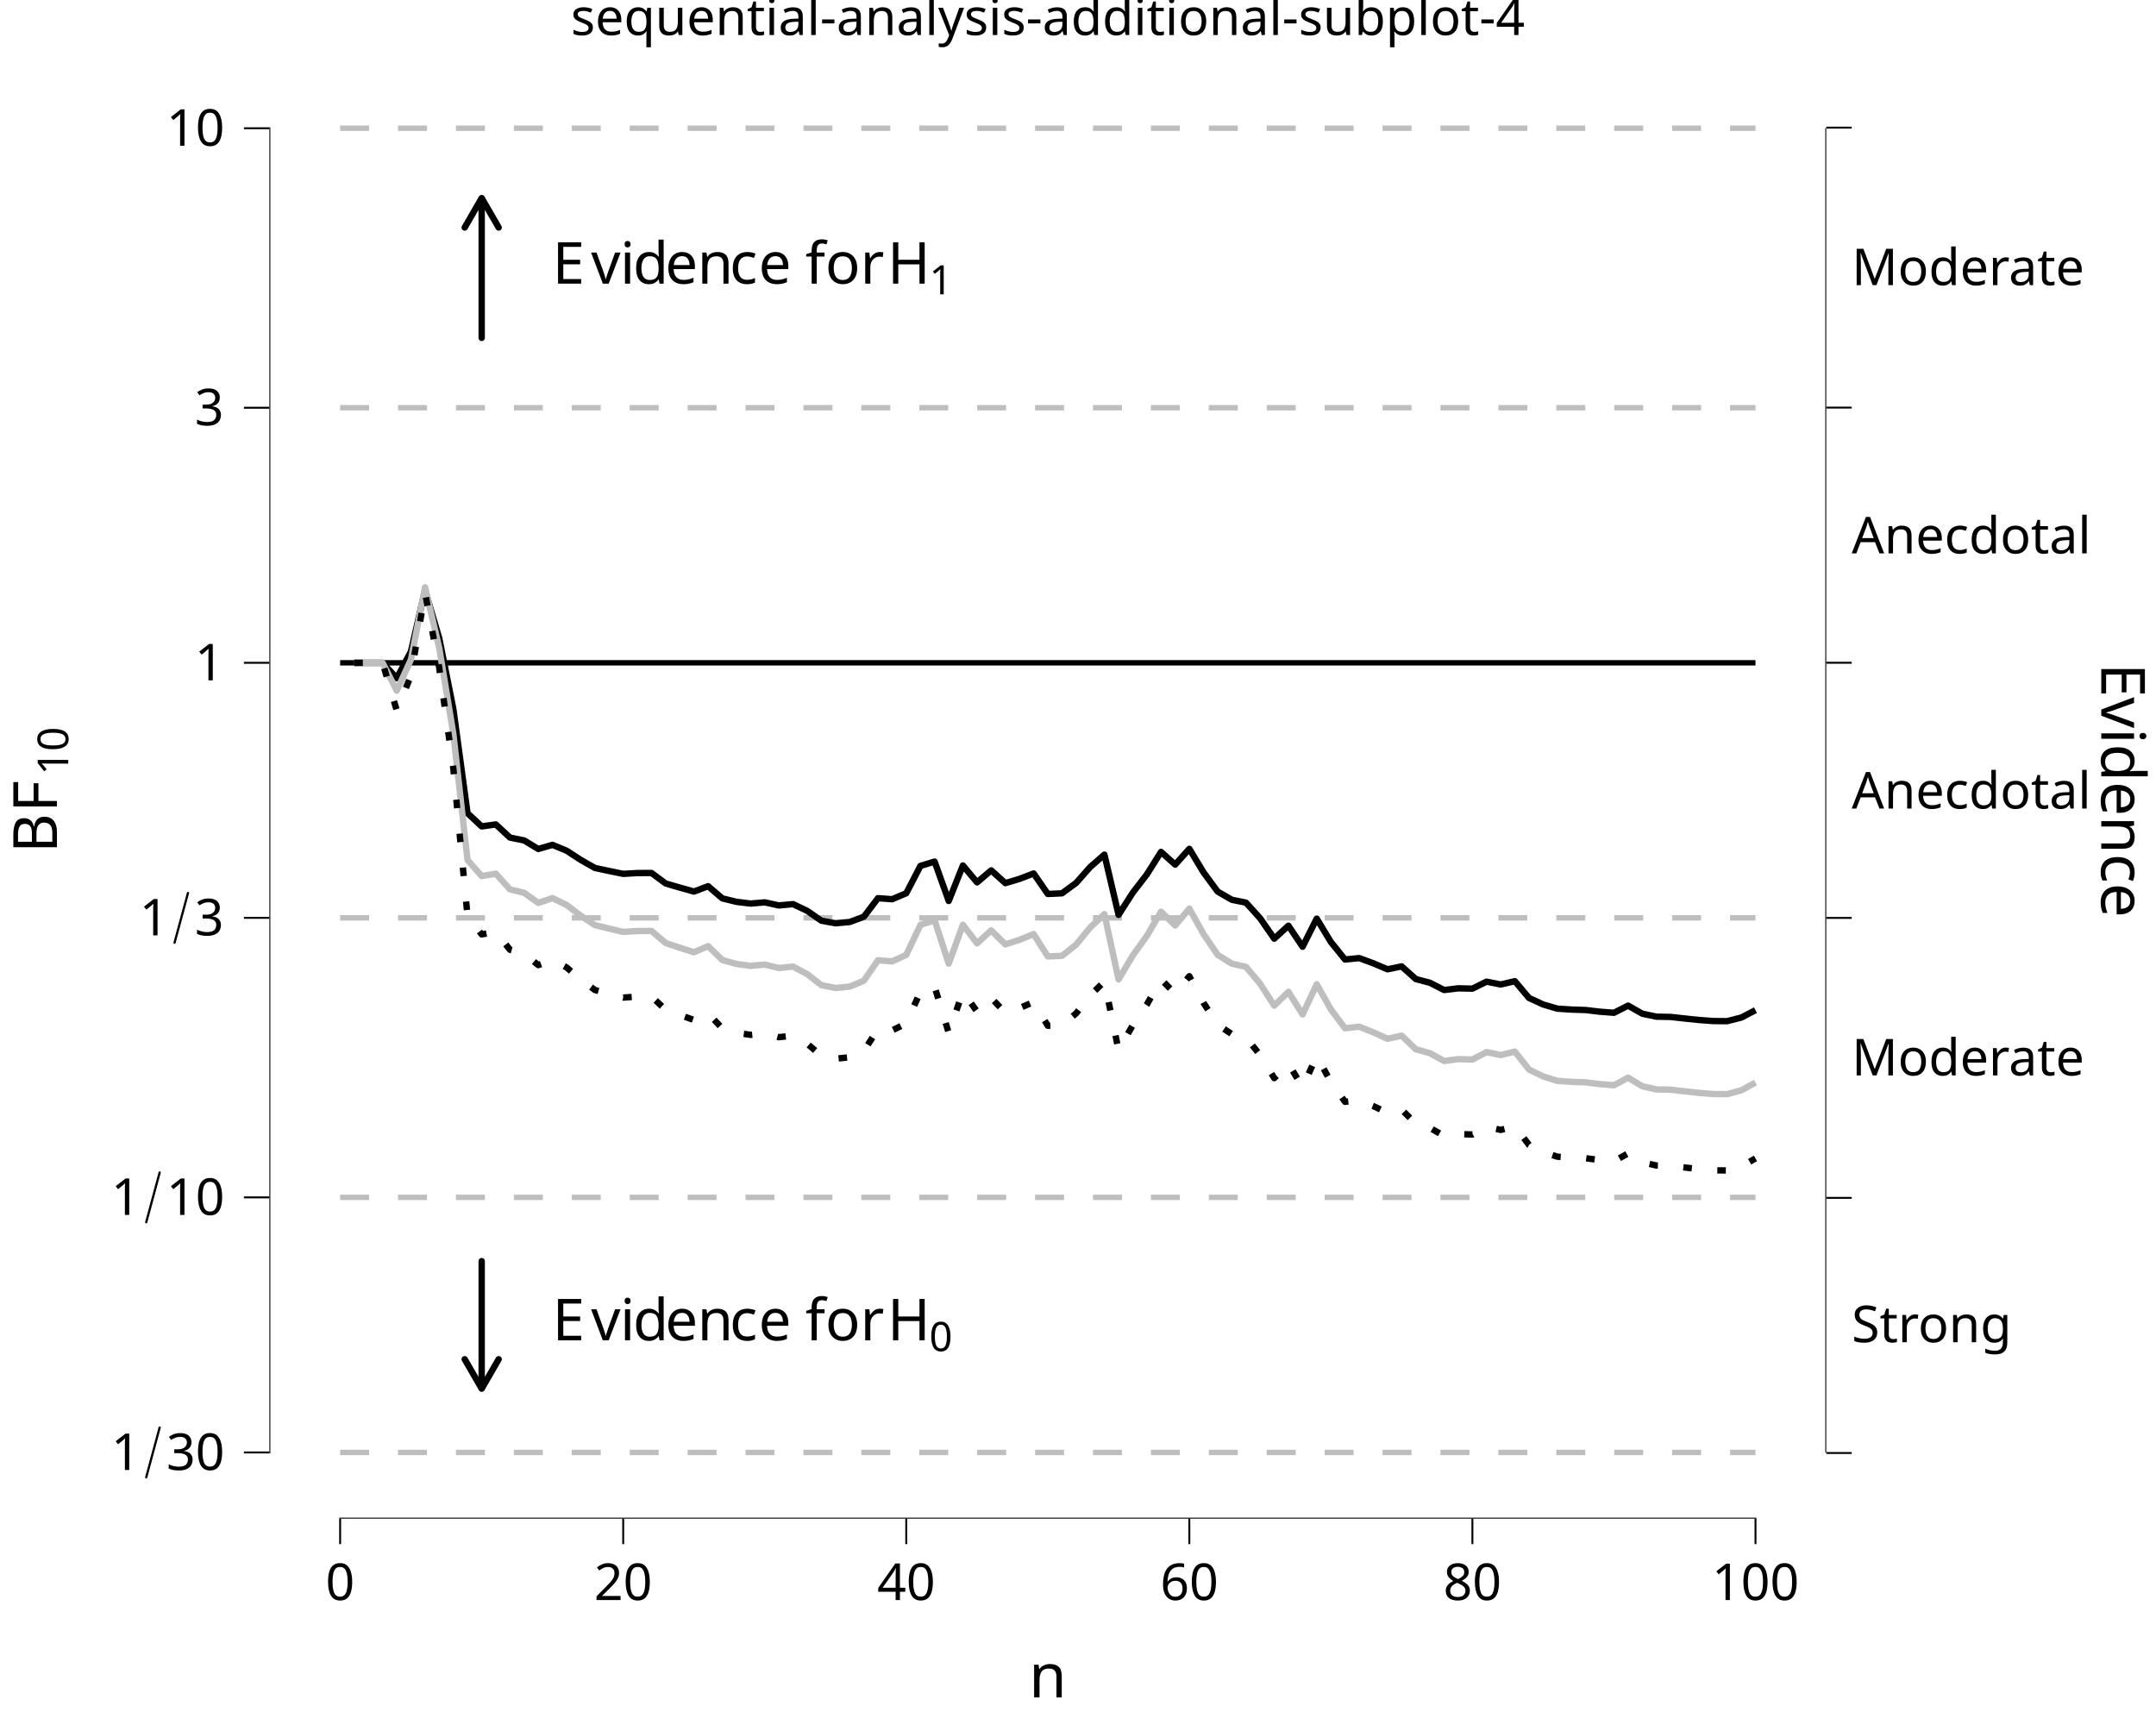
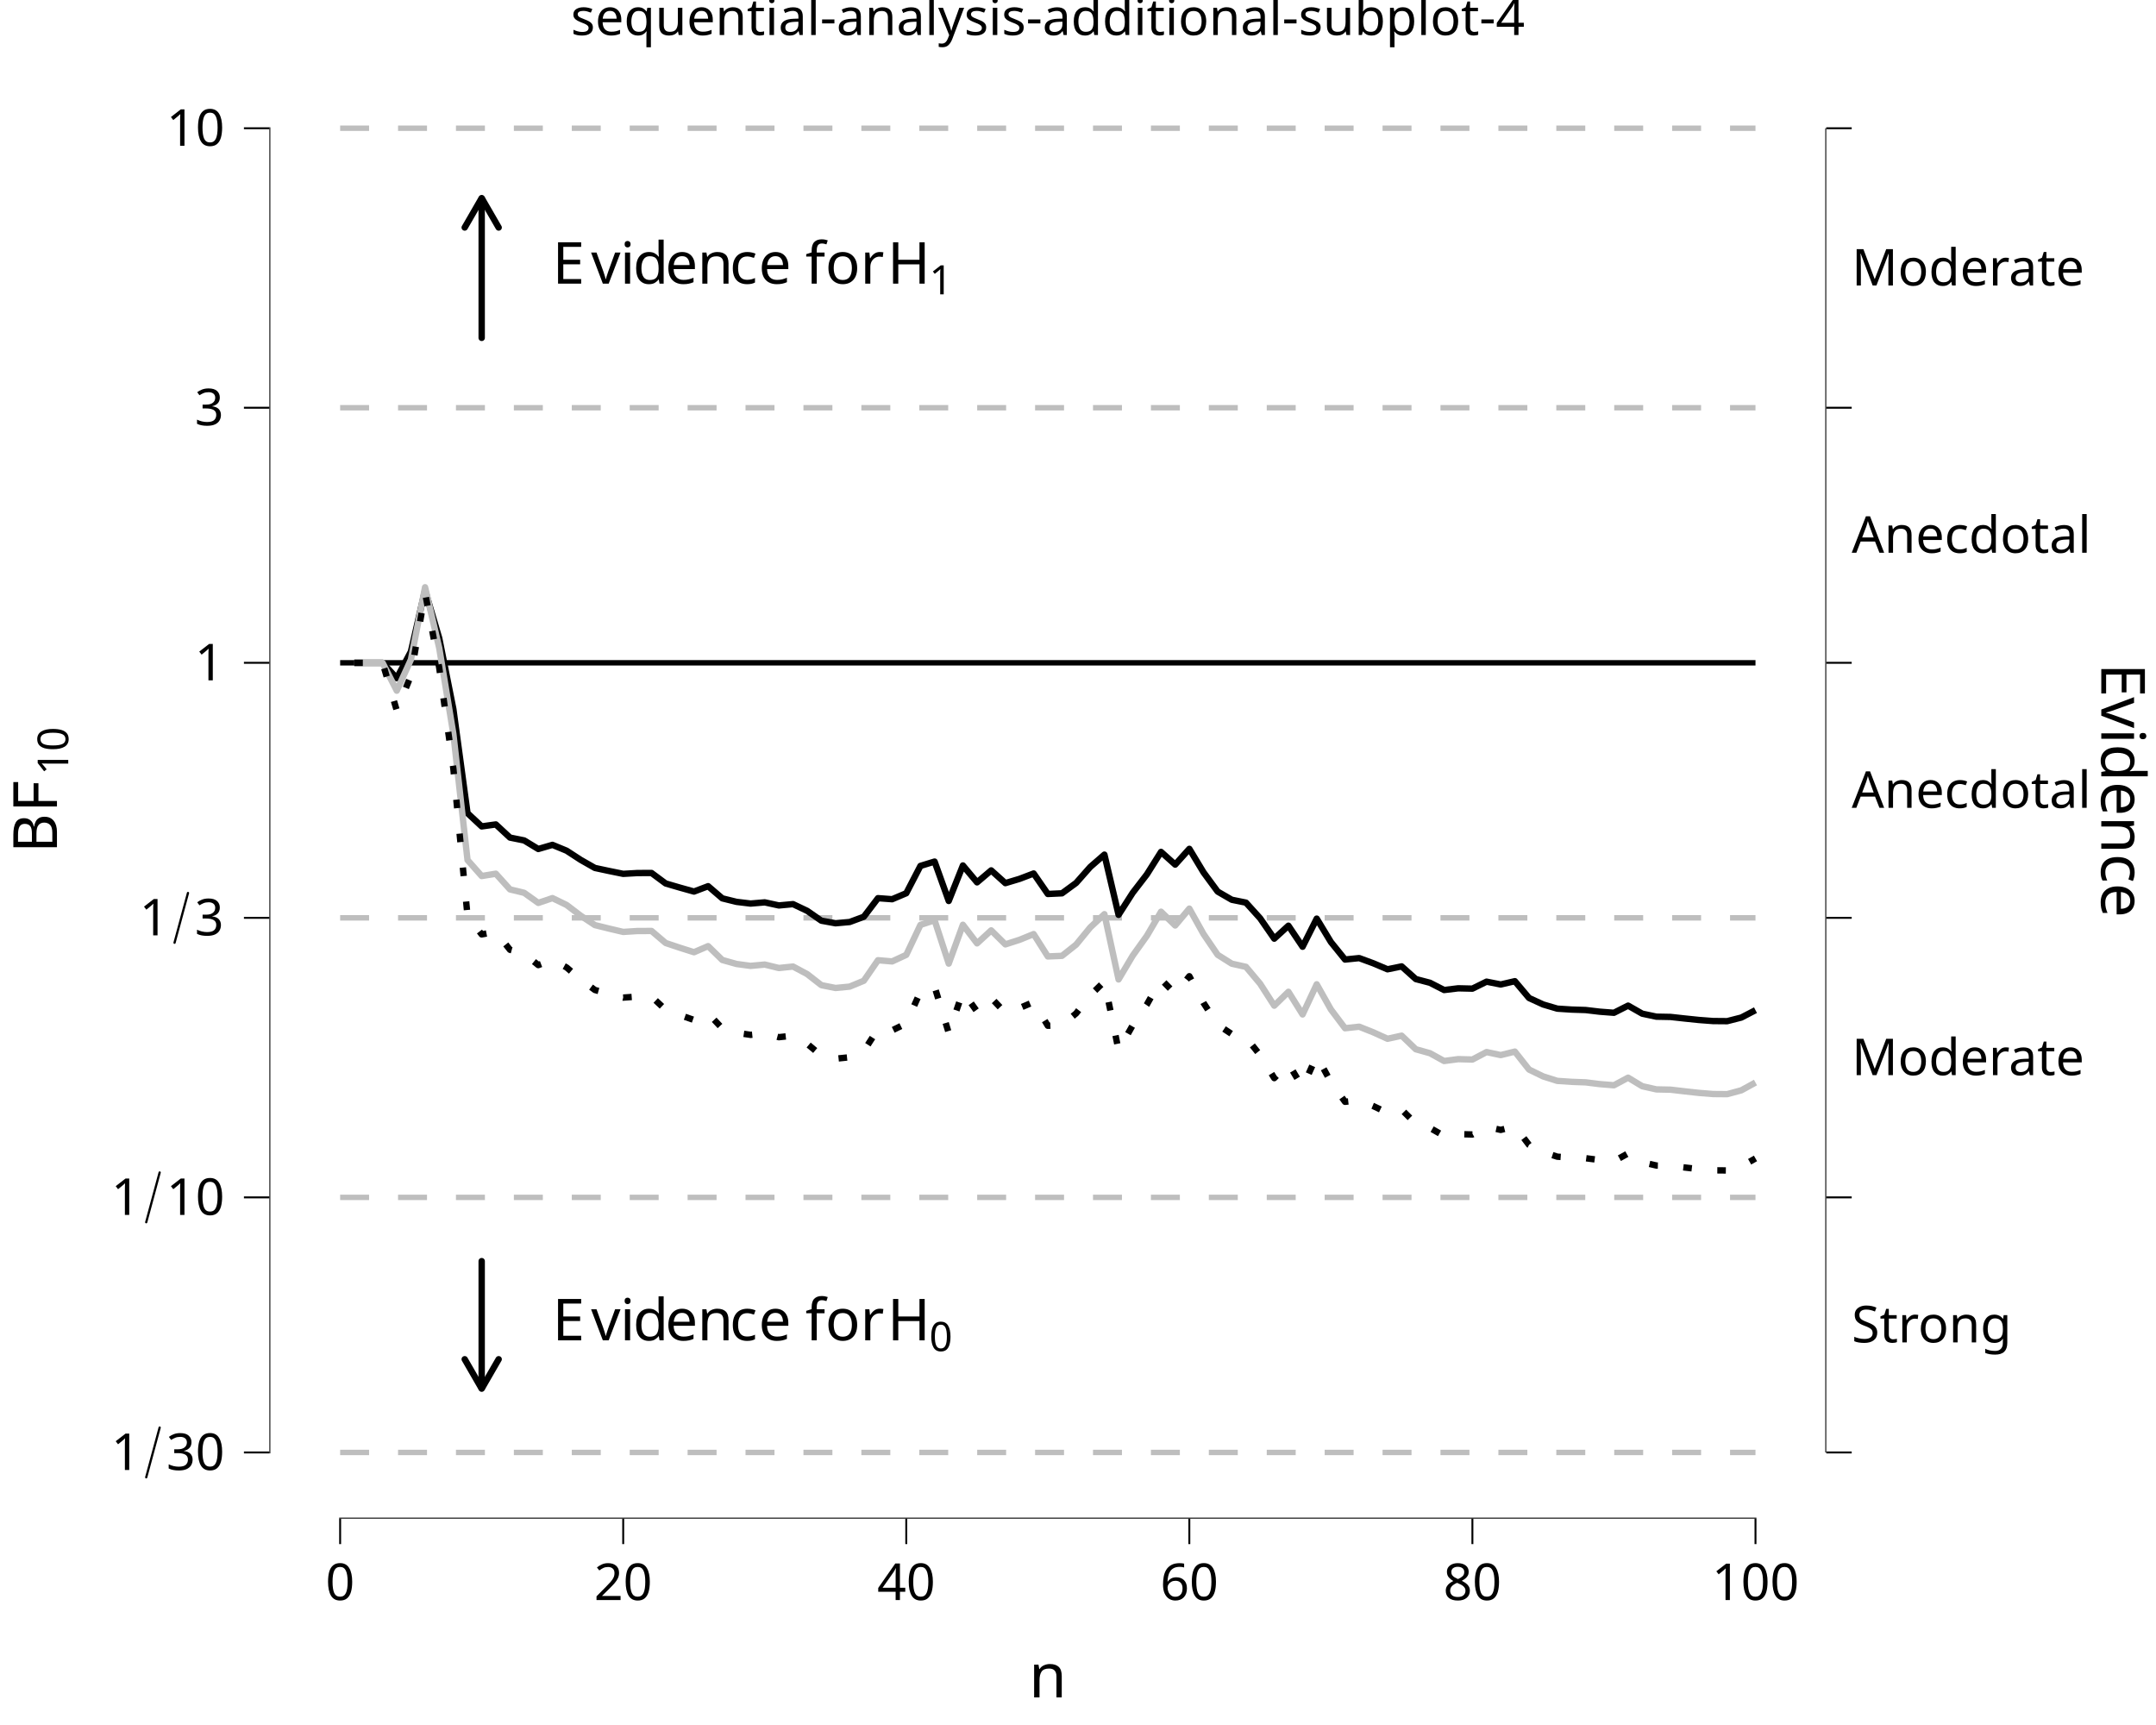
<svg xmlns="http://www.w3.org/2000/svg" class="svglite" data-engine-version="2.0" width="720.00pt" height="576.00pt" viewBox="0 0 720.00 576.00">
  <defs>
    <style type="text/css">
    .svglite line, .svglite polyline, .svglite polygon, .svglite path, .svglite rect, .svglite circle {
      fill: none;
      stroke: #000000;
      stroke-linecap: round;
      stroke-linejoin: round;
      stroke-miterlimit: 10.00;
    }
  </style>
  </defs>
  <rect width="100%" height="100%" style="stroke: none; fill: #FFFFFF;" />
  <defs>
    <clipPath id="cpMC4wMHw3MjAuMDB8MC4wMHw1NzYuMDA=">
      <rect x="0.00" y="0.00" width="720.00" height="576.00" />
    </clipPath>
  </defs>
  <g clip-path="url(#cpMC4wMHw3MjAuMDB8MC4wMHw1NzYuMDA=)">
    <rect x="-0" y="0.00" width="720.00" height="576.00" style="stroke-width: 10.67; stroke: none;" />
  </g>
  <defs>
    <clipPath id="cpODkuOTZ8NjA5Ljg4fDIwLjcxfDUwNy4wOQ==">
      <rect x="89.96" y="20.71" width="519.92" height="486.39" />
    </clipPath>
  </defs>
  <g clip-path="url(#cpODkuOTZ8NjA5Ljg4fDIwLjcxfDUwNy4wOQ==)">
    <rect x="89.96" y="20.71" width="519.92" height="486.39" style="stroke-width: 10.67; stroke: none;" />
    <line x1="113.59" y1="484.99" x2="586.25" y2="484.99" style="stroke-width: 1.81; stroke: #BEBEBE; stroke-dasharray: 9.67,9.67; stroke-linecap: butt;" />
    <line x1="113.59" y1="399.82" x2="586.25" y2="399.82" style="stroke-width: 1.81; stroke: #BEBEBE; stroke-dasharray: 9.67,9.67; stroke-linecap: butt;" />
    <line x1="113.59" y1="306.48" x2="586.25" y2="306.48" style="stroke-width: 1.81; stroke: #BEBEBE; stroke-dasharray: 9.67,9.67; stroke-linecap: butt;" />
    <line x1="113.59" y1="221.32" x2="586.25" y2="221.32" style="stroke-width: 1.81; stroke-linecap: butt;" />
    <line x1="113.59" y1="136.15" x2="586.25" y2="136.15" style="stroke-width: 1.81; stroke: #BEBEBE; stroke-dasharray: 9.67,9.67; stroke-linecap: butt;" />
    <line x1="113.59" y1="42.82" x2="586.25" y2="42.82" style="stroke-width: 1.81; stroke: #BEBEBE; stroke-dasharray: 9.67,9.67; stroke-linecap: butt;" />
    <polyline points="118.32,221.32 123.05,221.32 127.77,221.32 132.50,226.46 137.23,217.56 141.95,197.09 146.68,213.11 151.40,236.78 156.13,271.53 160.86,275.95 165.58,275.29 170.31,279.68 175.04,280.63 179.76,283.49 184.49,282.11 189.22,284.06 193.94,287.13 198.67,289.82 203.40,290.83 208.12,291.79 212.85,291.52 217.58,291.50 222.30,295.00 227.03,296.38 231.76,297.70 236.48,295.91 241.21,299.97 245.94,301.14 250.66,301.71 255.39,301.31 260.11,302.34 264.84,301.90 269.57,304.15 274.29,307.43 279.02,308.29 283.75,307.87 288.47,306.12 293.20,299.91 297.93,300.26 302.65,298.26 307.38,289.14 312.11,287.69 316.83,300.85 321.56,288.99 326.29,294.63 331.01,290.63 335.74,294.89 340.47,293.47 345.19,291.67 349.92,298.51 354.65,298.29 359.37,294.83 364.10,289.48 368.82,285.37 373.55,305.48 378.28,298.10 383.00,291.97 387.73,284.46 392.46,288.70 397.18,283.44 401.91,291.28 406.64,297.71 411.36,300.44 416.09,301.40 420.82,306.62 425.54,313.43 430.27,309.10 435.00,316.13 439.72,306.74 444.45,314.55 449.18,320.40 453.90,319.92 458.63,321.66 463.36,323.66 468.08,322.69 472.81,326.92 477.54,328.16 482.26,330.58 486.99,330.01 491.71,330.12 496.44,327.79 501.17,328.73 505.89,327.63 510.62,333.24 515.35,335.41 520.07,336.80 524.80,337.11 529.53,337.26 534.25,337.82 538.98,338.18 543.71,335.79 548.43,338.48 553.16,339.48 557.89,339.57 562.61,340.09 567.34,340.58 572.07,340.94 576.79,340.98 581.52,339.77 586.25,337.31 " style="stroke-width: 2.13; stroke-linecap: butt;" />
    <polyline points="118.32,221.32 123.05,221.32 127.77,221.32 132.50,230.63 137.23,220.25 141.95,196.09 146.68,216.38 151.40,245.07 156.13,287.18 160.86,292.52 165.58,291.74 170.31,296.98 175.04,298.12 179.76,301.49 184.49,299.89 189.22,302.18 193.94,305.77 198.67,308.90 203.40,310.07 208.12,311.18 212.85,310.88 217.58,310.86 222.30,314.88 227.03,316.46 231.76,317.96 236.48,315.93 241.21,320.55 245.94,321.88 250.66,322.52 255.39,322.08 260.11,323.23 264.84,322.74 269.57,325.27 274.29,328.95 279.02,329.90 283.75,329.44 288.47,327.49 293.20,320.63 297.93,321.03 302.65,318.84 307.38,308.84 312.11,307.28 316.83,321.76 321.56,308.79 326.29,315.00 331.01,310.66 335.74,315.34 340.47,313.82 345.19,311.90 349.92,319.37 354.65,319.17 359.37,315.43 364.10,309.66 368.82,305.25 373.55,327.05 378.28,319.09 383.00,312.49 387.73,304.43 392.46,309.03 397.18,303.40 401.91,311.87 406.64,318.82 411.36,321.79 416.09,322.84 420.82,328.47 425.54,335.81 430.27,331.17 435.00,338.74 439.72,328.67 444.45,337.06 449.18,343.34 453.90,342.83 458.63,344.71 463.36,346.86 468.08,345.82 472.81,350.36 477.54,351.68 482.26,354.28 486.99,353.66 491.71,353.79 496.44,351.30 501.17,352.31 505.89,351.14 510.62,357.13 515.35,359.43 520.07,360.92 524.80,361.24 529.53,361.41 534.25,362.00 538.98,362.38 543.71,359.85 548.43,362.70 553.16,363.76 557.89,363.86 562.61,364.41 567.34,364.93 572.07,365.31 576.79,365.35 581.52,364.07 586.25,361.47 " style="stroke-width: 2.13; stroke: #BEBEBE; stroke-linecap: butt;" />
    <polyline points="118.32,221.32 123.05,221.32 127.77,221.32 132.50,237.23 137.23,225.60 141.95,197.88 146.68,222.94 151.40,256.66 156.13,305.83 160.86,312.01 165.58,311.13 170.31,317.14 175.04,318.44 179.76,322.26 184.49,320.47 189.22,323.05 193.94,327.07 198.67,330.57 203.40,331.87 208.12,333.11 212.85,332.77 217.58,332.76 222.30,337.19 227.03,338.94 231.76,340.58 236.48,338.36 241.21,343.41 245.94,344.85 250.66,345.55 255.39,345.07 260.11,346.33 264.84,345.81 269.57,348.54 274.29,352.50 279.02,353.52 283.75,353.03 288.47,350.95 293.20,343.61 297.93,344.06 302.65,341.74 307.38,331.11 312.11,329.47 316.83,344.90 321.56,331.14 326.29,337.77 331.01,333.20 335.74,338.19 340.47,336.60 345.19,334.59 349.92,342.51 354.65,342.31 359.37,338.39 364.10,332.34 368.82,327.73 373.55,350.69 378.28,342.33 383.00,335.42 387.73,326.98 392.46,331.85 397.18,325.97 401.91,334.86 406.64,342.17 411.36,345.29 416.09,346.40 420.82,352.31 425.54,360.00 430.27,355.16 435.00,363.08 439.72,352.58 444.45,361.34 449.18,367.91 453.90,367.38 458.63,369.34 463.36,371.59 468.08,370.51 472.81,375.24 477.54,376.62 482.26,379.32 486.99,378.69 491.71,378.82 496.44,376.23 501.17,377.29 505.89,376.08 510.62,382.29 515.35,384.69 520.07,386.23 524.80,386.57 529.53,386.74 534.25,387.35 538.98,387.75 543.71,385.13 548.43,388.08 553.16,389.18 557.89,389.28 562.61,389.84 567.34,390.39 572.07,390.78 576.79,390.83 581.52,389.50 586.25,386.81 " style="stroke-width: 2.13; stroke-dasharray: 2.85,8.54; stroke-linecap: butt;" />
    <line x1="160.86" y1="421.11" x2="160.86" y2="463.69" style="stroke-width: 2.13; stroke-linejoin: bevel;" />
    <polyline points="155.19,453.87 160.86,463.69 166.53,453.87 " style="stroke-width: 2.13; stroke-linejoin: bevel;" />
    <line x1="160.86" y1="112.82" x2="160.86" y2="66.15" style="stroke-width: 2.13; stroke-linejoin: bevel;" />
    <polyline points="166.53,75.97 160.86,66.15 155.19,75.97 " style="stroke-width: 2.13; stroke-linejoin: bevel;" />
    <text x="184.49" y="447.56" style="font-size: 19.35px; font-family: sans;" textLength="12.91px" lengthAdjust="spacingAndGlyphs">E</text>
    <text x="197.40" y="447.56" style="font-size: 19.35px; font-family: sans;" textLength="9.68px" lengthAdjust="spacingAndGlyphs">v</text>
    <text x="207.08" y="447.56" style="font-size: 19.35px; font-family: sans;" textLength="4.30px" lengthAdjust="spacingAndGlyphs">i</text>
    <text x="211.38" y="447.56" style="font-size: 19.35px; font-family: sans;" textLength="10.76px" lengthAdjust="spacingAndGlyphs">d</text>
    <text x="222.14" y="447.56" style="font-size: 19.35px; font-family: sans;" textLength="10.76px" lengthAdjust="spacingAndGlyphs">e</text>
    <text x="232.90" y="447.56" style="font-size: 19.35px; font-family: sans;" textLength="10.76px" lengthAdjust="spacingAndGlyphs">n</text>
    <text x="243.66" y="447.56" style="font-size: 19.35px; font-family: sans;" textLength="9.68px" lengthAdjust="spacingAndGlyphs">c</text>
    <text x="253.34" y="447.56" style="font-size: 19.35px; font-family: sans;" textLength="10.76px" lengthAdjust="spacingAndGlyphs">e</text>
    <text x="264.10" y="447.56" style="font-size: 19.35px; font-family: sans;" textLength="4.84px" lengthAdjust="spacingAndGlyphs"> </text>
    <text x="268.94" y="447.56" style="font-size: 19.35px; font-family: sans;" textLength="22.58px" lengthAdjust="spacingAndGlyphs">for</text>
    <text x="291.52" y="447.56" style="font-size: 19.35px; font-family: sans;" textLength="4.84px" lengthAdjust="spacingAndGlyphs"> </text>
    <text x="296.36" y="447.56" style="font-size: 19.35px; font-family: sans;" textLength="13.98px" lengthAdjust="spacingAndGlyphs">H</text>
    <text x="310.34" y="451.14" style="font-size: 13.54px; font-family: sans;" textLength="7.53px" lengthAdjust="spacingAndGlyphs">0</text>
    <text x="184.49" y="94.71" style="font-size: 19.35px; font-family: sans;" textLength="12.91px" lengthAdjust="spacingAndGlyphs">E</text>
    <text x="197.40" y="94.71" style="font-size: 19.35px; font-family: sans;" textLength="9.68px" lengthAdjust="spacingAndGlyphs">v</text>
    <text x="207.08" y="94.71" style="font-size: 19.35px; font-family: sans;" textLength="4.30px" lengthAdjust="spacingAndGlyphs">i</text>
    <text x="211.38" y="94.71" style="font-size: 19.35px; font-family: sans;" textLength="10.76px" lengthAdjust="spacingAndGlyphs">d</text>
    <text x="222.14" y="94.71" style="font-size: 19.35px; font-family: sans;" textLength="10.76px" lengthAdjust="spacingAndGlyphs">e</text>
    <text x="232.90" y="94.71" style="font-size: 19.35px; font-family: sans;" textLength="10.76px" lengthAdjust="spacingAndGlyphs">n</text>
    <text x="243.66" y="94.71" style="font-size: 19.35px; font-family: sans;" textLength="9.68px" lengthAdjust="spacingAndGlyphs">c</text>
    <text x="253.34" y="94.71" style="font-size: 19.35px; font-family: sans;" textLength="10.76px" lengthAdjust="spacingAndGlyphs">e</text>
    <text x="264.10" y="94.71" style="font-size: 19.35px; font-family: sans;" textLength="4.84px" lengthAdjust="spacingAndGlyphs"> </text>
    <text x="268.94" y="94.71" style="font-size: 19.35px; font-family: sans;" textLength="22.58px" lengthAdjust="spacingAndGlyphs">for</text>
    <text x="291.52" y="94.71" style="font-size: 19.35px; font-family: sans;" textLength="4.84px" lengthAdjust="spacingAndGlyphs"> </text>
    <text x="296.36" y="94.71" style="font-size: 19.35px; font-family: sans;" textLength="13.98px" lengthAdjust="spacingAndGlyphs">H</text>
    <text x="310.34" y="98.29" style="font-size: 13.54px; font-family: sans;" textLength="7.53px" lengthAdjust="spacingAndGlyphs">1</text>
    <line x1="113.27" y1="507.09" x2="586.56" y2="507.09" style="stroke-width: 0.64; stroke-linecap: butt;" />
    <line x1="89.96" y1="485.30" x2="89.96" y2="42.50" style="stroke-width: 0.64; stroke-linecap: butt;" />
    <line x1="609.88" y1="484.99" x2="609.88" y2="42.82" style="stroke-width: 0.64; stroke-linecap: butt;" />
    <rect x="89.96" y="20.71" width="519.92" height="486.39" style="stroke-width: 0.00; stroke: none;" />
  </g>
  <g clip-path="url(#cpMC4wMHw3MjAuMDB8MC4wMHw1NzYuMDA=)">
    <polyline points="89.96,507.09 89.96,20.71 " style="stroke-width: 0.00; stroke: none; stroke-linecap: butt;" />
    <text x="37.13" y="490.84" style="font-size: 17.00px; font-family: sans;" textLength="9.46px" lengthAdjust="spacingAndGlyphs">1</text>
    <polyline points="48.83,493.29 53.32,476.68 " style="stroke-width: 0.75;" />
    <text x="55.57" y="490.84" style="font-size: 17.00px; font-family: sans;" textLength="18.91px" lengthAdjust="spacingAndGlyphs">30</text>
    <text x="37.13" y="405.67" style="font-size: 17.00px; font-family: sans;" textLength="9.46px" lengthAdjust="spacingAndGlyphs">1</text>
    <polyline points="48.83,408.12 53.32,391.51 " style="stroke-width: 0.75;" />
    <text x="55.57" y="405.67" style="font-size: 17.00px; font-family: sans;" textLength="18.91px" lengthAdjust="spacingAndGlyphs">10</text>
    <text x="46.58" y="312.33" style="font-size: 17.00px; font-family: sans;" textLength="9.46px" lengthAdjust="spacingAndGlyphs">1</text>
    <polyline points="58.29,314.79 62.78,298.18 " style="stroke-width: 0.75;" />
    <text x="65.03" y="312.33" style="font-size: 17.00px; font-family: sans;" textLength="9.46px" lengthAdjust="spacingAndGlyphs">3</text>
    <text x="65.03" y="227.17" style="font-size: 17.00px; font-family: sans;" textLength="9.46px" lengthAdjust="spacingAndGlyphs">1</text>
    <text x="65.03" y="142.01" style="font-size: 17.00px; font-family: sans;" textLength="9.46px" lengthAdjust="spacingAndGlyphs">3</text>
    <text x="55.57" y="48.67" style="font-size: 17.00px; font-family: sans;" textLength="18.91px" lengthAdjust="spacingAndGlyphs">10</text>
    <polyline points="81.46,484.99 89.96,484.99 " style="stroke-width: 0.64; stroke-linecap: butt;" />
    <polyline points="81.46,399.82 89.96,399.82 " style="stroke-width: 0.64; stroke-linecap: butt;" />
    <polyline points="81.46,306.48 89.96,306.48 " style="stroke-width: 0.64; stroke-linecap: butt;" />
    <polyline points="81.46,221.32 89.96,221.32 " style="stroke-width: 0.64; stroke-linecap: butt;" />
    <polyline points="81.46,136.15 89.96,136.15 " style="stroke-width: 0.64; stroke-linecap: butt;" />
    <polyline points="81.46,42.82 89.96,42.82 " style="stroke-width: 0.64; stroke-linecap: butt;" />
    <polyline points="609.88,507.09 609.88,20.71 " style="stroke-width: 0.00; stroke: none; stroke-linecap: butt;" />
-     <polyline points="609.88,485.18 618.38,485.18 " style="stroke-width: 0.64; stroke-linecap: butt;" />
-     <polyline points="609.88,442.34 618.38,442.34 " style="stroke-width: 0.64; stroke: none; stroke-linecap: butt;" />
-     <polyline points="609.88,399.98 618.38,399.98 " style="stroke-width: 0.64; stroke-linecap: butt;" />
-     <polyline points="609.88,353.24 618.38,353.24 " style="stroke-width: 0.64; stroke: none; stroke-linecap: butt;" />
-     <polyline points="609.88,306.50 618.38,306.50 " style="stroke-width: 0.64; stroke-linecap: butt;" />
-     <polyline points="609.88,264.14 618.38,264.14 " style="stroke-width: 0.64; stroke: none; stroke-linecap: butt;" />
-     <polyline points="609.88,221.30 618.38,221.30 " style="stroke-width: 0.64; stroke-linecap: butt;" />
-     <polyline points="609.88,178.94 618.38,178.94 " style="stroke-width: 0.64; stroke: none; stroke-linecap: butt;" />
-     <polyline points="609.88,136.10 618.38,136.10 " style="stroke-width: 0.64; stroke-linecap: butt;" />
-     <polyline points="609.88,89.36 618.38,89.36 " style="stroke-width: 0.64; stroke: none; stroke-linecap: butt;" />
-     <polyline points="609.88,42.62 618.38,42.62 " style="stroke-width: 0.64; stroke-linecap: butt;" />
-     <text x="618.38" y="448.19" style="font-size: 17.00px; font-family: sans;" textLength="50.09px" lengthAdjust="spacingAndGlyphs">Strong</text>
-     <text x="618.38" y="359.09" style="font-size: 17.00px; font-family: sans;" textLength="71.83px" lengthAdjust="spacingAndGlyphs">Moderate</text>
-     <text x="618.38" y="269.99" style="font-size: 17.00px; font-family: sans;" textLength="75.62px" lengthAdjust="spacingAndGlyphs">Anecdotal</text>
-     <text x="618.38" y="184.79" style="font-size: 17.00px; font-family: sans;" textLength="75.62px" lengthAdjust="spacingAndGlyphs">Anecdotal</text>
-     <text x="618.38" y="95.21" style="font-size: 17.00px; font-family: sans;" textLength="71.83px" lengthAdjust="spacingAndGlyphs">Moderate</text>
+     <polyline points="609.88,484.99 618.38,484.99 " style="stroke-width: 0.64; stroke-linecap: butt;" />
+     <polyline points="609.88,442.40 618.38,442.40 " style="stroke-width: 0.64; stroke: none; stroke-linecap: butt;" />
+     <polyline points="609.88,399.82 618.38,399.82 " style="stroke-width: 0.64; stroke-linecap: butt;" />
+     <polyline points="609.88,353.15 618.38,353.15 " style="stroke-width: 0.64; stroke: none; stroke-linecap: butt;" />
+     <polyline points="609.88,306.48 618.38,306.48 " style="stroke-width: 0.64; stroke-linecap: butt;" />
+     <polyline points="609.88,263.90 618.38,263.90 " style="stroke-width: 0.64; stroke: none; stroke-linecap: butt;" />
+     <polyline points="609.88,221.32 618.38,221.32 " style="stroke-width: 0.64; stroke-linecap: butt;" />
+     <polyline points="609.88,178.73 618.38,178.73 " style="stroke-width: 0.64; stroke: none; stroke-linecap: butt;" />
+     <polyline points="609.88,136.15 618.38,136.15 " style="stroke-width: 0.64; stroke-linecap: butt;" />
+     <polyline points="609.88,89.48 618.38,89.48 " style="stroke-width: 0.64; stroke: none; stroke-linecap: butt;" />
+     <polyline points="609.88,42.82 618.38,42.82 " style="stroke-width: 0.64; stroke-linecap: butt;" />
+     <text x="618.38" y="448.25" style="font-size: 17.00px; font-family: sans;" textLength="50.09px" lengthAdjust="spacingAndGlyphs">Strong</text>
+     <text x="618.38" y="359.00" style="font-size: 17.00px; font-family: sans;" textLength="71.83px" lengthAdjust="spacingAndGlyphs">Moderate</text>
+     <text x="618.38" y="269.75" style="font-size: 17.00px; font-family: sans;" textLength="75.62px" lengthAdjust="spacingAndGlyphs">Anecdotal</text>
+     <text x="618.38" y="184.58" style="font-size: 17.00px; font-family: sans;" textLength="75.62px" lengthAdjust="spacingAndGlyphs">Anecdotal</text>
+     <text x="618.38" y="95.33" style="font-size: 17.00px; font-family: sans;" textLength="71.83px" lengthAdjust="spacingAndGlyphs">Moderate</text>
    <polyline points="89.96,507.09 609.88,507.09 " style="stroke-width: 0.00; stroke: none; stroke-linecap: butt;" />
    <polyline points="113.59,515.60 113.59,507.09 " style="stroke-width: 0.64; stroke-linecap: butt;" />
    <polyline points="208.12,515.60 208.12,507.09 " style="stroke-width: 0.64; stroke-linecap: butt;" />
    <polyline points="302.65,515.60 302.65,507.09 " style="stroke-width: 0.64; stroke-linecap: butt;" />
    <polyline points="397.18,515.60 397.18,507.09 " style="stroke-width: 0.64; stroke-linecap: butt;" />
    <polyline points="491.71,515.60 491.71,507.09 " style="stroke-width: 0.64; stroke-linecap: butt;" />
    <polyline points="586.25,515.60 586.25,507.09 " style="stroke-width: 0.64; stroke-linecap: butt;" />
    <text x="113.59" y="534.27" text-anchor="middle" style="font-size: 17.00px; font-family: sans;" textLength="9.46px" lengthAdjust="spacingAndGlyphs">0</text>
    <text x="208.12" y="534.27" text-anchor="middle" style="font-size: 17.00px; font-family: sans;" textLength="18.91px" lengthAdjust="spacingAndGlyphs">20</text>
    <text x="302.65" y="534.27" text-anchor="middle" style="font-size: 17.00px; font-family: sans;" textLength="18.91px" lengthAdjust="spacingAndGlyphs">40</text>
    <text x="397.18" y="534.27" text-anchor="middle" style="font-size: 17.00px; font-family: sans;" textLength="18.91px" lengthAdjust="spacingAndGlyphs">60</text>
    <text x="491.71" y="534.27" text-anchor="middle" style="font-size: 17.00px; font-family: sans;" textLength="18.91px" lengthAdjust="spacingAndGlyphs">80</text>
    <text x="586.25" y="534.27" text-anchor="middle" style="font-size: 17.00px; font-family: sans;" textLength="28.37px" lengthAdjust="spacingAndGlyphs">100</text>
    <text x="349.92" y="566.78" text-anchor="middle" style="font-size: 20.40px; font-family: sans;" textLength="11.35px" lengthAdjust="spacingAndGlyphs">n</text>
    <text transform="translate(19.02,284.88) rotate(-90)" style="font-size: 20.40px; font-family: sans;" textLength="13.61px" lengthAdjust="spacingAndGlyphs">B</text>
    <text transform="translate(19.02,271.27) rotate(-90)" style="font-size: 20.40px; font-family: sans;" textLength="12.46px" lengthAdjust="spacingAndGlyphs">F</text>
    <text transform="translate(22.79,258.81) rotate(-90)" style="font-size: 14.28px; font-family: sans;" textLength="7.94px" lengthAdjust="spacingAndGlyphs">1</text>
    <text transform="translate(22.79,250.87) rotate(-90)" style="font-size: 14.28px; font-family: sans;" textLength="7.94px" lengthAdjust="spacingAndGlyphs">0</text>
    <text transform="translate(701.73,263.90) rotate(90)" text-anchor="middle" style="font-size: 20.40px; font-family: sans;" textLength="83.94px" lengthAdjust="spacingAndGlyphs">Evidence</text>
    <text x="349.92" y="11.70" text-anchor="middle" style="font-size: 17.00px; font-family: sans;" textLength="298.65px" lengthAdjust="spacingAndGlyphs">sequential-analysis-additional-subplot-4</text>
  </g>
</svg>
